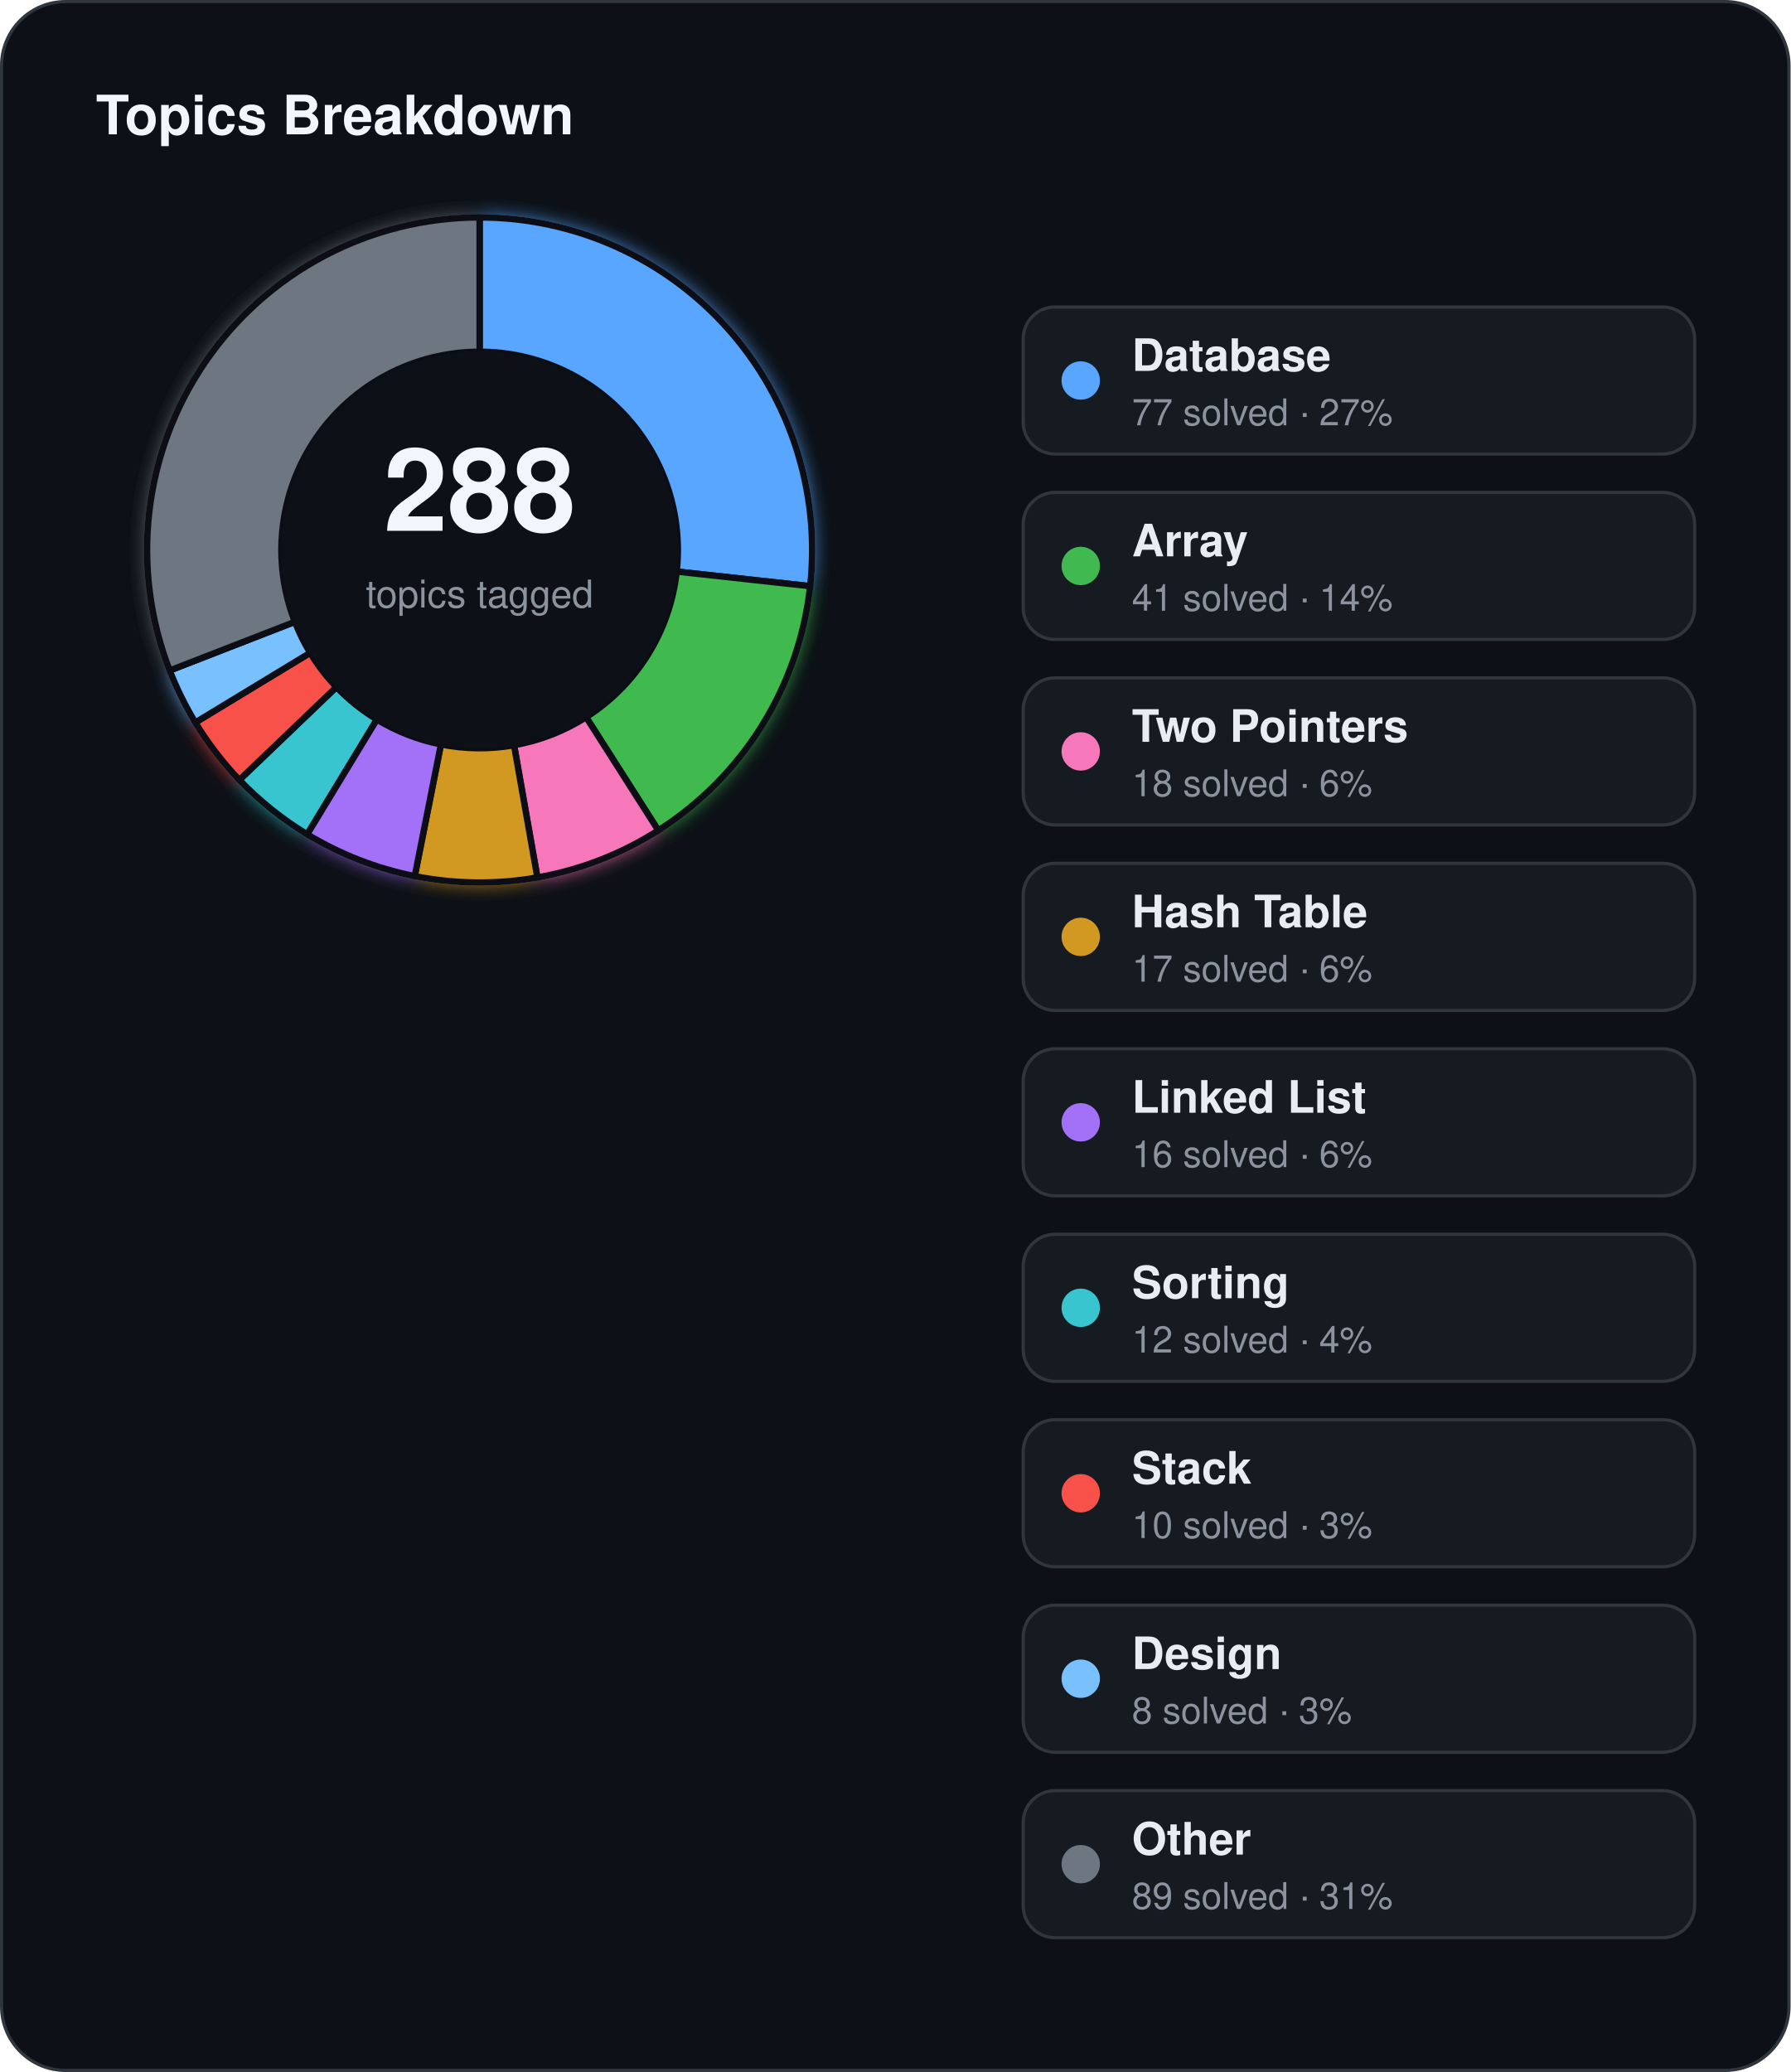
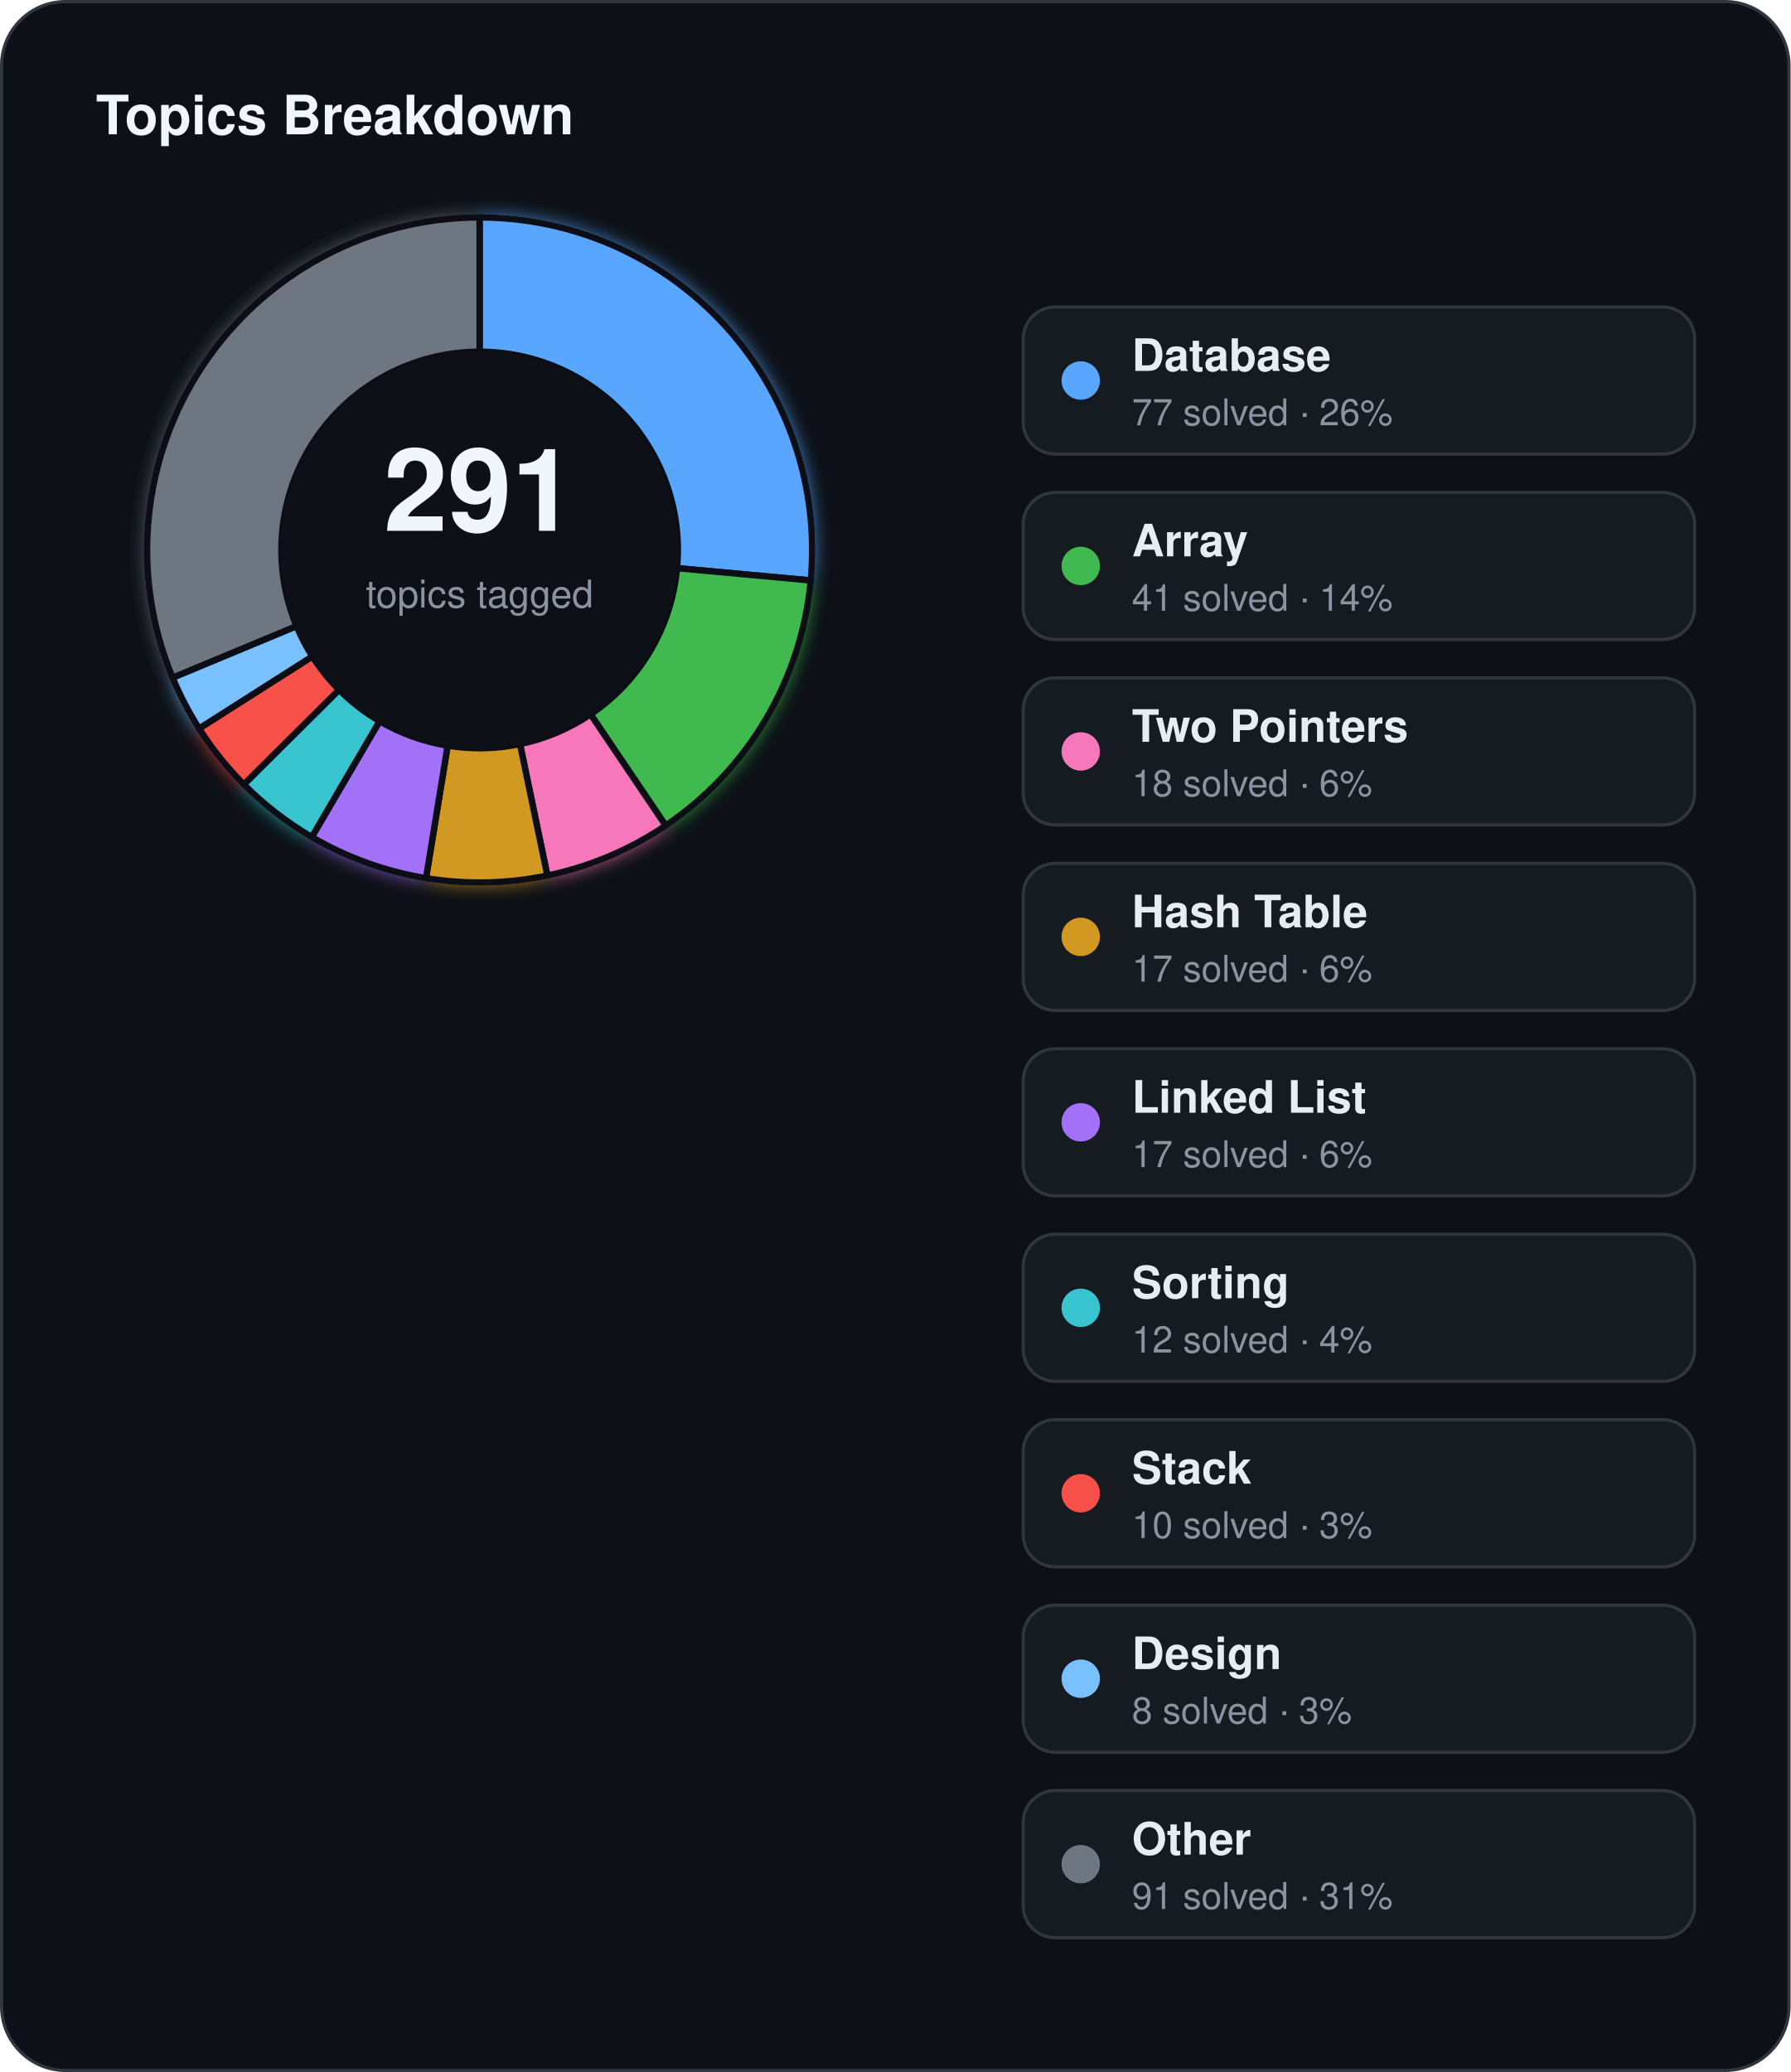
<svg xmlns="http://www.w3.org/2000/svg" width="560" height="648" viewBox="0 0 560 648">
  <defs>
    <filter id="topics-glow" x="-60%" y="-60%" width="220%" height="220%">
      <feGaussianBlur stdDeviation="3" result="blur" />
      <feMerge>
        <feMergeNode in="blur" />
        <feMergeNode in="SourceGraphic" />
      </feMerge>
    </filter>
  </defs>
  <rect x="0.5" y="0.5" width="559" height="647" rx="20" fill="#0d1117" stroke="#30363d" stroke-width="1" />
  <text x="30" y="42" fill="#f0f6fc" font-family="Segoe UI, Helvetica, Arial, sans-serif" font-size="17" font-weight="700">Topics Breakdown</text>
  <g filter="url(#topics-glow)">
-     <path d="M 150.00,68.00 A 104,104 0 0 1 253.38,183.32 L 211.63,178.75 A 62,62 0 0 0 150.00,110.00 Z" fill="#58a6ff" stroke="#0d1117" stroke-width="2" />
-     <path d="M 253.38,183.32 A 104,104 0 0 1 205.88,259.71 L 183.31,224.29 A 62,62 0 0 0 211.63,178.75 Z" fill="#3fb950" stroke="#0d1117" stroke-width="2" />
-     <path d="M 205.88,259.71 A 104,104 0 0 1 168.06,274.42 L 160.77,233.06 A 62,62 0 0 0 183.31,224.29 Z" fill="#f778ba" stroke="#0d1117" stroke-width="2" />
-     <path d="M 168.06,274.42 A 104,104 0 0 1 129.71,274.00 L 137.90,232.81 A 62,62 0 0 0 160.77,233.06 Z" fill="#d29922" stroke="#0d1117" stroke-width="2" />
-     <path d="M 129.71,274.00 A 104,104 0 0 1 96.05,260.91 L 117.84,225.00 A 62,62 0 0 0 137.90,232.81 Z" fill="#a371f7" stroke="#0d1117" stroke-width="2" />
-     <path d="M 96.05,260.91 A 104,104 0 0 1 74.87,243.92 L 105.21,214.87 A 62,62 0 0 0 117.84,225.00 Z" fill="#39c5cf" stroke="#0d1117" stroke-width="2" />
-     <path d="M 74.87,243.92 A 104,104 0 0 1 61.09,225.95 L 97.00,204.16 A 62,62 0 0 0 105.21,214.87 Z" fill="#f85149" stroke="#0d1117" stroke-width="2" />
-     <path d="M 61.09,225.95 A 104,104 0 0 1 53.07,209.69 L 92.22,194.47 A 62,62 0 0 0 97.00,204.16 Z" fill="#79c0ff" stroke="#0d1117" stroke-width="2" />
-     <path d="M 53.07,209.69 A 104,104 0 0 1 150.00,68.00 L 150.00,110.00 A 62,62 0 0 0 92.22,194.47 Z" fill="#6e7681" stroke="#0d1117" stroke-width="2" />
+     <path d="M 150.00,68.00 A 104,104 0 0 1 253.56,181.53 L 211.74,177.68 A 62,62 0 0 0 150.00,110.00 Z" fill="#58a6ff" stroke="#0d1117" stroke-width="2" />
+     <path d="M 253.56,181.53 A 104,104 0 0 1 208.19,258.20 L 184.69,223.39 A 62,62 0 0 0 211.74,177.68 Z" fill="#3fb950" stroke="#0d1117" stroke-width="2" />
+     <path d="M 208.19,258.20 A 104,104 0 0 1 171.18,273.82 L 162.63,232.70 A 62,62 0 0 0 184.69,223.39 Z" fill="#f778ba" stroke="#0d1117" stroke-width="2" />
+     <path d="M 171.18,273.82 A 104,104 0 0 1 133.23,274.64 L 140.00,233.19 A 62,62 0 0 0 162.63,232.70 Z" fill="#d29922" stroke="#0d1117" stroke-width="2" />
+     <path d="M 133.23,274.64 A 104,104 0 0 1 97.51,261.78 L 118.71,225.53 A 62,62 0 0 0 140.00,233.19 Z" fill="#a371f7" stroke="#0d1117" stroke-width="2" />
+     <path d="M 97.51,261.78 A 104,104 0 0 1 76.26,245.34 L 106.04,215.72 A 62,62 0 0 0 118.71,225.53 Z" fill="#39c5cf" stroke="#0d1117" stroke-width="2" />
+     <path d="M 76.26,245.34 A 104,104 0 0 1 62.26,227.84 L 97.69,205.29 A 62,62 0 0 0 106.04,215.72 Z" fill="#f85149" stroke="#0d1117" stroke-width="2" />
+     <path d="M 62.26,227.84 A 104,104 0 0 1 53.97,211.93 L 92.75,195.80 A 62,62 0 0 0 97.69,205.29 Z" fill="#79c0ff" stroke="#0d1117" stroke-width="2" />
+     <path d="M 53.97,211.93 A 104,104 0 0 1 150.00,68.00 L 150.00,110.00 A 62,62 0 0 0 92.75,195.80 Z" fill="#6e7681" stroke="#0d1117" stroke-width="2" />
  </g>
  <circle cx="150" cy="172" r="62" fill="#0d1117" />
-   <text x="150" y="166" text-anchor="middle" fill="#f0f6fc" font-family="Segoe UI, Helvetica, Arial, sans-serif" font-size="36" font-weight="700">288</text>
+   <text x="150" y="166" text-anchor="middle" fill="#f0f6fc" font-family="Segoe UI, Helvetica, Arial, sans-serif" font-size="36" font-weight="700">291</text>
  <text x="150" y="190" text-anchor="middle" fill="#8b949e" font-family="Segoe UI, Helvetica, Arial, sans-serif" font-size="12">topics tagged</text>
  <rect x="320" y="96" width="210" height="46" rx="10" fill="#161b22" stroke="#30363d" stroke-width="1" />
  <circle cx="338" cy="119" r="6" fill="#58a6ff" />
  <text x="354" y="116" fill="#e6edf3" font-family="Segoe UI, Helvetica, Arial, sans-serif" font-size="14" font-weight="600">Database</text>
-   <text x="354" y="133" fill="#8b949e" font-family="Segoe UI, Helvetica, Arial, sans-serif" font-size="11.5">77 solved · 27%</text>
+   <text x="354" y="133" fill="#8b949e" font-family="Segoe UI, Helvetica, Arial, sans-serif" font-size="11.5">77 solved · 26%</text>
  <rect x="320" y="154" width="210" height="46" rx="10" fill="#161b22" stroke="#30363d" stroke-width="1" />
  <circle cx="338" cy="177" r="6" fill="#3fb950" />
  <text x="354" y="174" fill="#e6edf3" font-family="Segoe UI, Helvetica, Arial, sans-serif" font-size="14" font-weight="600">Array</text>
  <text x="354" y="191" fill="#8b949e" font-family="Segoe UI, Helvetica, Arial, sans-serif" font-size="11.5">41 solved · 14%</text>
  <rect x="320" y="212" width="210" height="46" rx="10" fill="#161b22" stroke="#30363d" stroke-width="1" />
  <circle cx="338" cy="235" r="6" fill="#f778ba" />
  <text x="354" y="232" fill="#e6edf3" font-family="Segoe UI, Helvetica, Arial, sans-serif" font-size="14" font-weight="600">Two Pointers</text>
  <text x="354" y="249" fill="#8b949e" font-family="Segoe UI, Helvetica, Arial, sans-serif" font-size="11.5">18 solved · 6%</text>
  <rect x="320" y="270" width="210" height="46" rx="10" fill="#161b22" stroke="#30363d" stroke-width="1" />
  <circle cx="338" cy="293" r="6" fill="#d29922" />
  <text x="354" y="290" fill="#e6edf3" font-family="Segoe UI, Helvetica, Arial, sans-serif" font-size="14" font-weight="600">Hash Table</text>
  <text x="354" y="307" fill="#8b949e" font-family="Segoe UI, Helvetica, Arial, sans-serif" font-size="11.5">17 solved · 6%</text>
  <rect x="320" y="328" width="210" height="46" rx="10" fill="#161b22" stroke="#30363d" stroke-width="1" />
  <circle cx="338" cy="351" r="6" fill="#a371f7" />
  <text x="354" y="348" fill="#e6edf3" font-family="Segoe UI, Helvetica, Arial, sans-serif" font-size="14" font-weight="600">Linked List</text>
-   <text x="354" y="365" fill="#8b949e" font-family="Segoe UI, Helvetica, Arial, sans-serif" font-size="11.5">16 solved · 6%</text>
+   <text x="354" y="365" fill="#8b949e" font-family="Segoe UI, Helvetica, Arial, sans-serif" font-size="11.5">17 solved · 6%</text>
  <rect x="320" y="386" width="210" height="46" rx="10" fill="#161b22" stroke="#30363d" stroke-width="1" />
  <circle cx="338" cy="409" r="6" fill="#39c5cf" />
  <text x="354" y="406" fill="#e6edf3" font-family="Segoe UI, Helvetica, Arial, sans-serif" font-size="14" font-weight="600">Sorting</text>
  <text x="354" y="423" fill="#8b949e" font-family="Segoe UI, Helvetica, Arial, sans-serif" font-size="11.5">12 solved · 4%</text>
  <rect x="320" y="444" width="210" height="46" rx="10" fill="#161b22" stroke="#30363d" stroke-width="1" />
  <circle cx="338" cy="467" r="6" fill="#f85149" />
  <text x="354" y="464" fill="#e6edf3" font-family="Segoe UI, Helvetica, Arial, sans-serif" font-size="14" font-weight="600">Stack</text>
  <text x="354" y="481" fill="#8b949e" font-family="Segoe UI, Helvetica, Arial, sans-serif" font-size="11.5">10 solved · 3%</text>
  <rect x="320" y="502" width="210" height="46" rx="10" fill="#161b22" stroke="#30363d" stroke-width="1" />
  <circle cx="338" cy="525" r="6" fill="#79c0ff" />
  <text x="354" y="522" fill="#e6edf3" font-family="Segoe UI, Helvetica, Arial, sans-serif" font-size="14" font-weight="600">Design</text>
  <text x="354" y="539" fill="#8b949e" font-family="Segoe UI, Helvetica, Arial, sans-serif" font-size="11.5">8 solved · 3%</text>
  <rect x="320" y="560" width="210" height="46" rx="10" fill="#161b22" stroke="#30363d" stroke-width="1" />
  <circle cx="338" cy="583" r="6" fill="#6e7681" />
  <text x="354" y="580" fill="#e6edf3" font-family="Segoe UI, Helvetica, Arial, sans-serif" font-size="14" font-weight="600">Other</text>
-   <text x="354" y="597" fill="#8b949e" font-family="Segoe UI, Helvetica, Arial, sans-serif" font-size="11.5">89 solved · 31%</text>
+   <text x="354" y="597" fill="#8b949e" font-family="Segoe UI, Helvetica, Arial, sans-serif" font-size="11.5">91 solved · 31%</text>
</svg>
